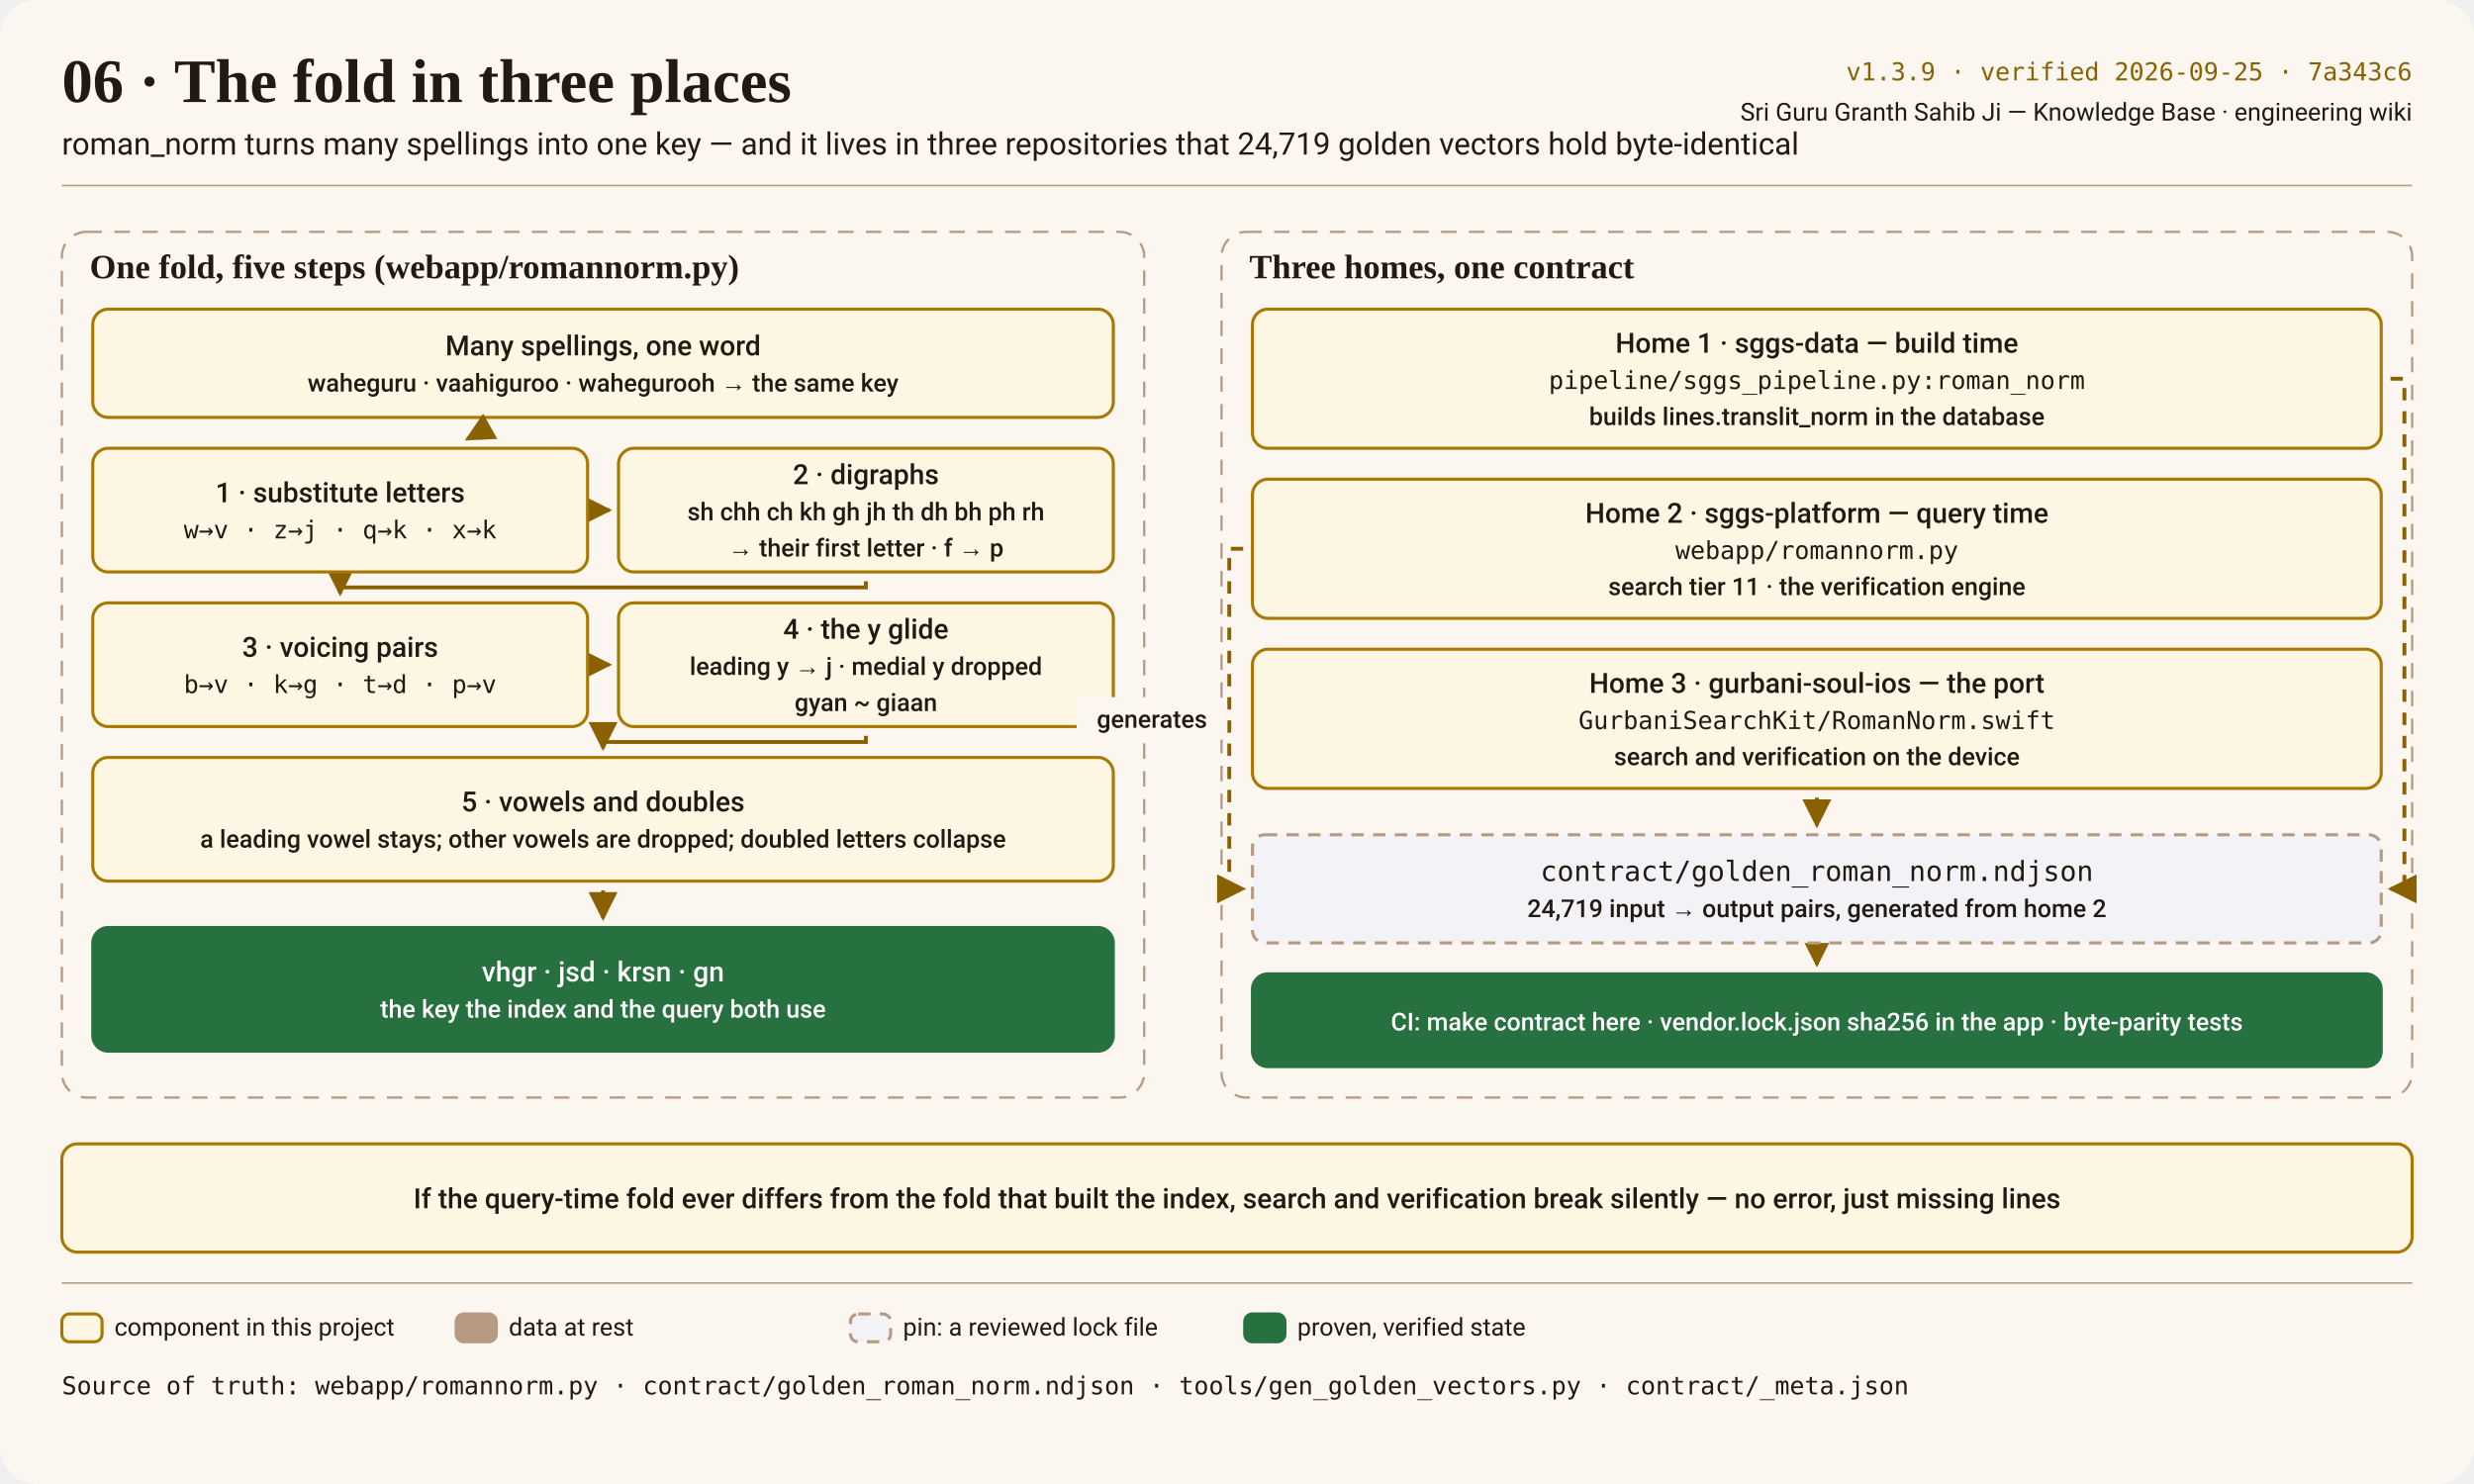
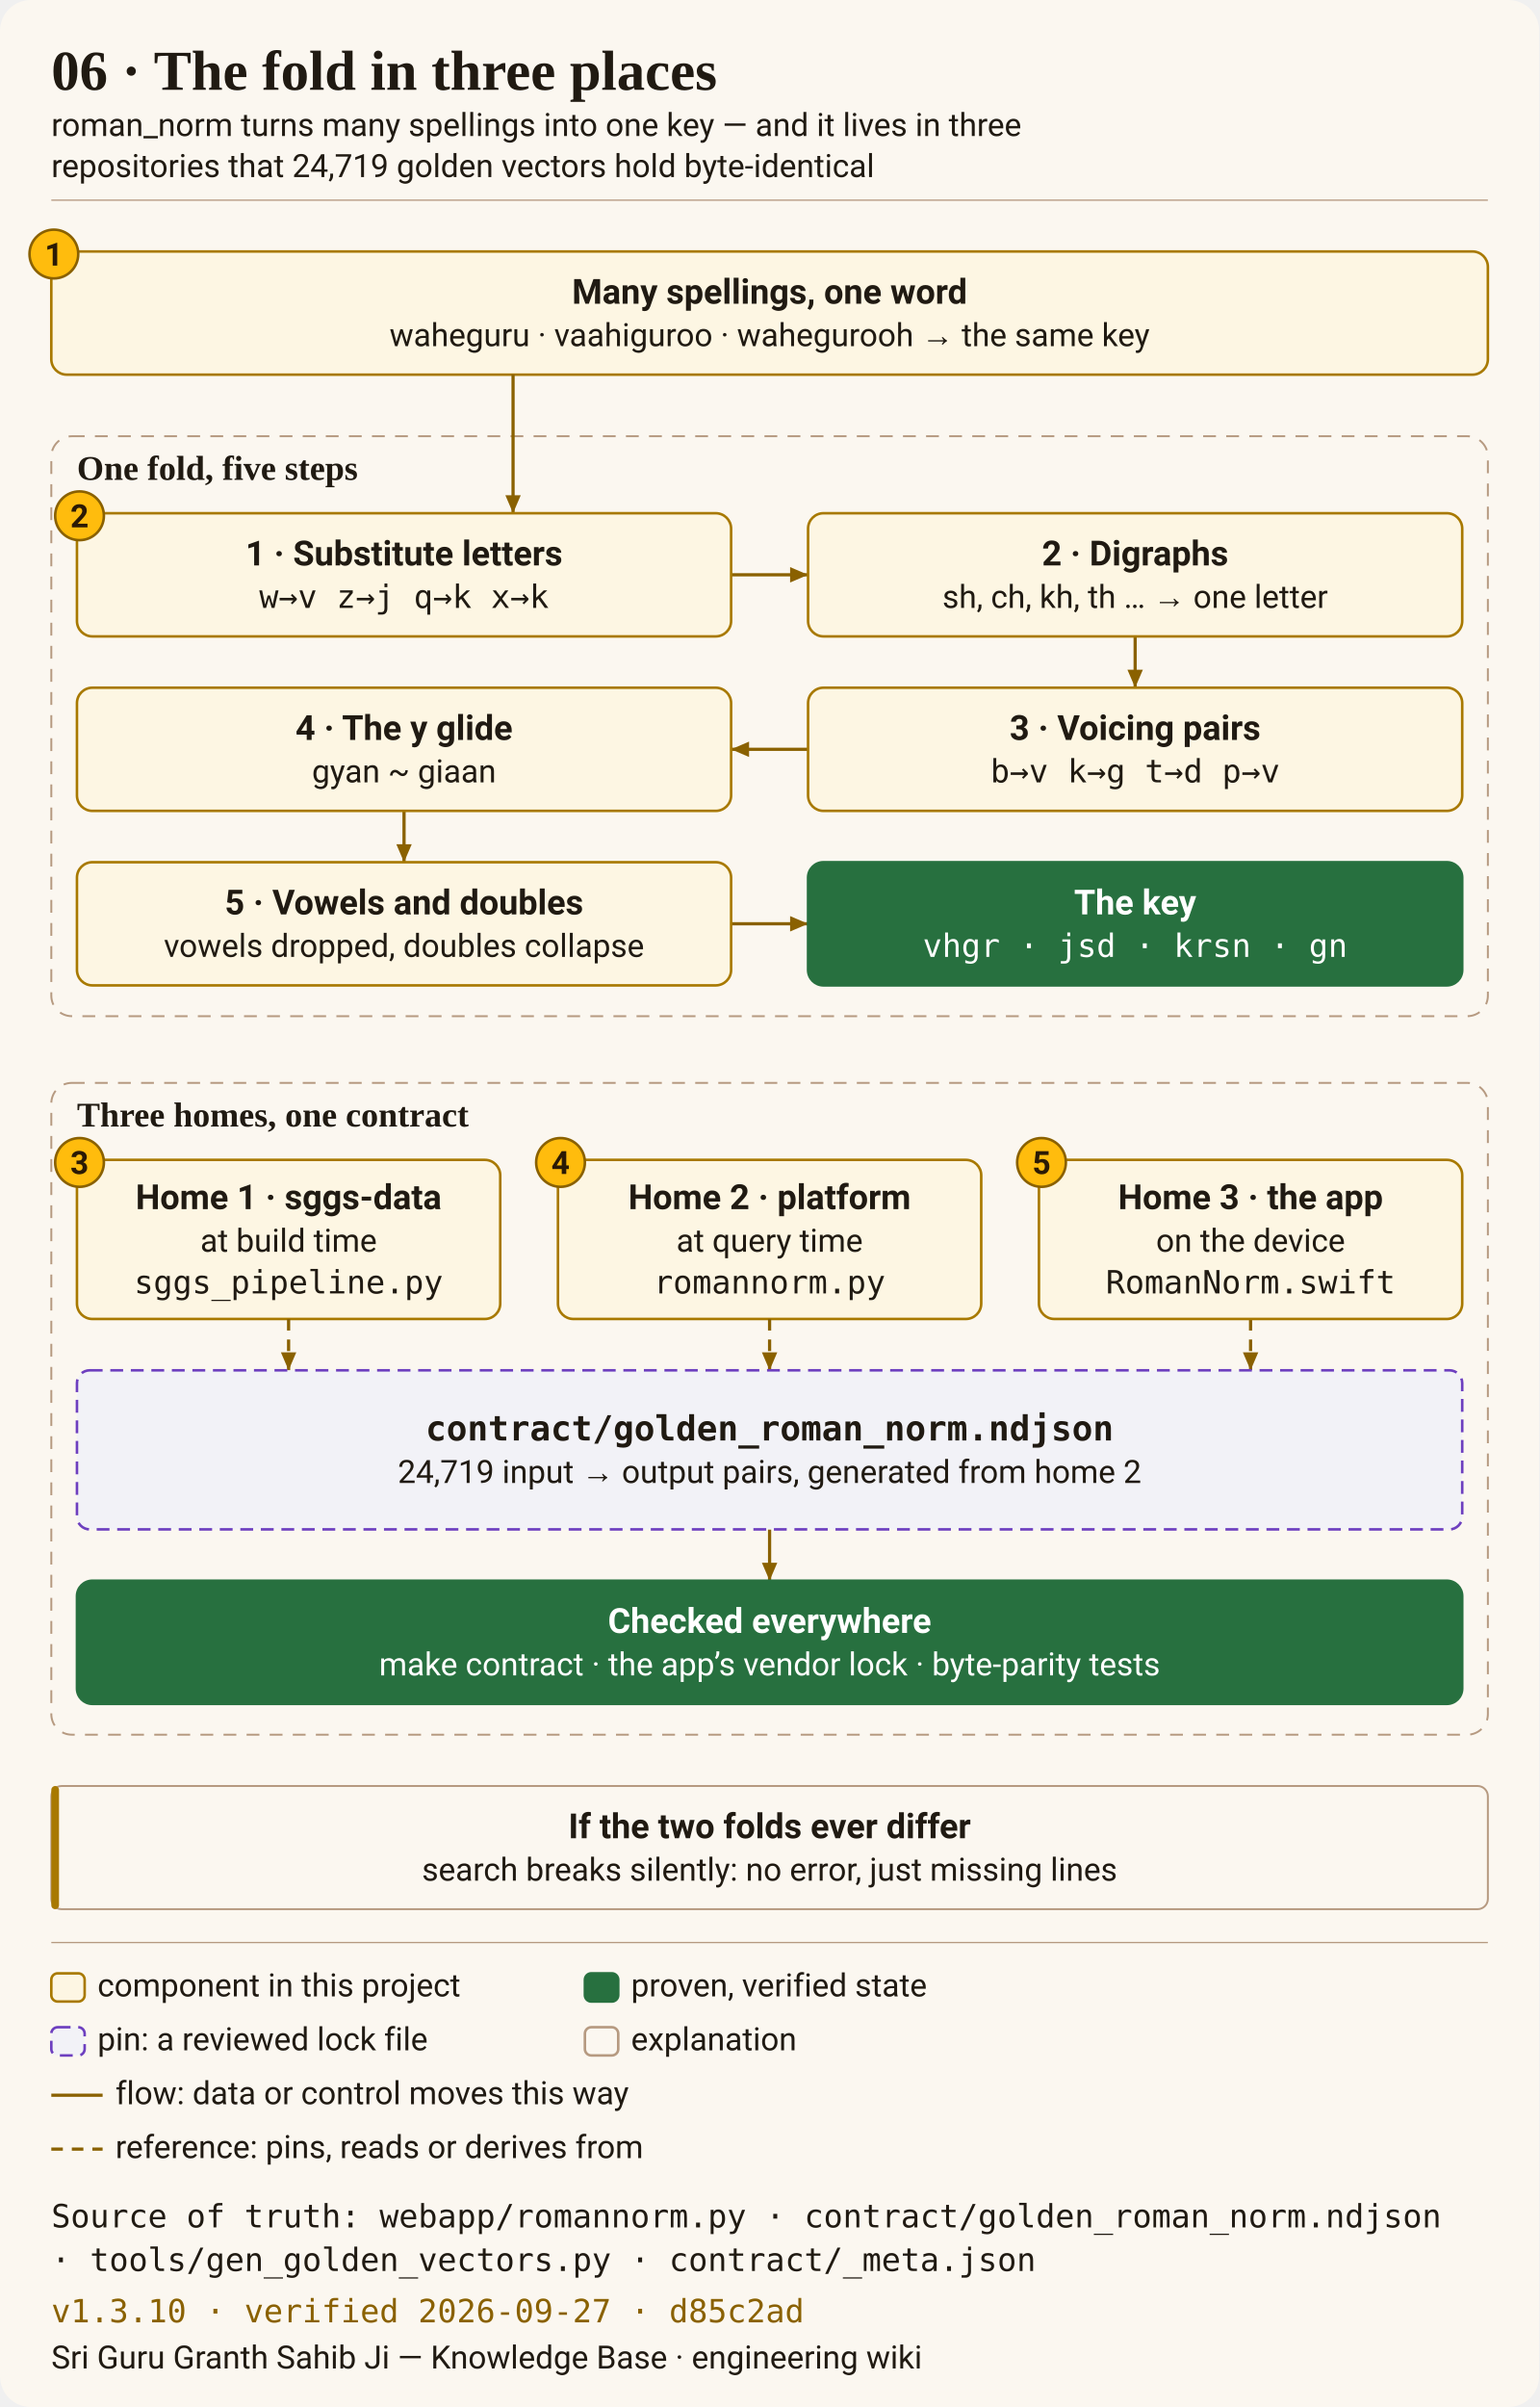
- <svg xmlns="http://www.w3.org/2000/svg" viewBox="0 0 1600 960" width="100%" role="img" aria-labelledby="pk-title-the-fold-in-three-places pk-desc-the-fold-in-three-places" class="poster-svg" data-poster="the-fold-in-three-places">
+ <svg xmlns="http://www.w3.org/2000/svg" viewBox="0 0 1200 1876" width="100%" role="img" aria-labelledby="pk-title-the-fold-in-three-places pk-desc-the-fold-in-three-places" class="poster-svg" data-poster="the-fold-in-three-places" data-kit="2">
  <defs>
-     <marker id="pk-arrow" viewBox="0 0 12 12" refX="10" refY="6" markerWidth="9" markerHeight="9" orient="auto-start-reverse">
-       <path d="M1 1 L11 6 L1 11 z" fill="var(--poster-accent-text, #8A6100)" />
+     <marker id="pk2-arrow" viewBox="0 0 14 14" refX="14" refY="7" markerWidth="14" markerHeight="14" markerUnits="userSpaceOnUse" orient="auto-start-reverse">
+       <path d="M0 1 L14 7 L0 13 z" fill="var(--poster-accent-text, #8A6100)" />
    </marker>
  </defs>
  <style>
  .poster-svg { font-family: ui-sans-serif, system-ui, -apple-system, "Segoe UI", Roboto, Arial, sans-serif; }
-   .pk-step.is-dim { opacity: 0.22; transition: opacity 240ms ease; }
-   .pk-step.is-active rect, .pk-step.is-active ellipse { filter: drop-shadow(0 0 6px var(--poster-accent-fill, #FFBC0D)); }
-   @media (prefers-reduced-motion: reduce) { .pk-step.is-dim { transition: none; } }
+   .pk-step { transition: opacity 240ms ease; }
+   .pk-step.is-past { opacity: 0.45; }
+   .pk-step.is-future { opacity: 0.1; }
+   .pk-step.is-active .pk-shape { stroke: var(--poster-accent-fill, #FFBC0D); stroke-width: 4; }
+   .pk-step.is-active .pk-edge { stroke-width: 4; }
+   @media (prefers-reduced-motion: reduce) { .pk-step { transition: none; } }
</style>
-   <rect x="0" y="0" width="1600" height="960" rx="24" fill="var(--poster-paper, #FBF7F0)" />
-   <text x="40" y="66" font-family="&quot;Source Serif 4&quot;, Georgia, &quot;Times New Roman&quot;, serif" font-size="40" font-weight="600" fill="var(--poster-ink, #201A12)">06 · The fold in three places</text>
-   <text x="40" y="100" font-family="ui-sans-serif, system-ui, -apple-system, &quot;Segoe UI&quot;, Roboto, Arial, sans-serif" font-size="20" fill="var(--poster-ink, #201A12)">roman_norm turns many spellings into one key — and it lives in three repositories that 24,719 golden vectors hold byte-identical</text>
-   <text x="1560" y="52" text-anchor="end" font-family="ui-monospace, &quot;SF Mono&quot;, Menlo, Consolas, monospace" font-size="16" fill="var(--poster-accent-text, #8A6100)">v1.3.9 · verified 2026-09-25 · 7a343c6</text>
-   <text x="1560" y="78" text-anchor="end" font-family="ui-sans-serif, system-ui, -apple-system, &quot;Segoe UI&quot;, Roboto, Arial, sans-serif" font-size="16" fill="var(--poster-ink, #201A12)">Sri Guru Granth Sahib Ji — Knowledge Base · engineering wiki</text>
-   <line x1="40" y1="120" x2="1560" y2="120" stroke="var(--poster-kraft, #B69A81)" stroke-width="1" />
+   <rect x="0" y="0" width="1200" height="1876" rx="24" fill="var(--poster-paper, #FBF7F0)" />
+   <text x="40" y="70.0" text-anchor="start" font-family="&quot;Source Serif 4&quot;, Georgia, &quot;Times New Roman&quot;, serif" font-size="44" font-weight="600" fill="var(--poster-ink, #201A12)">06 · The fold in three places</text>
+   <text x="40" y="106.0" text-anchor="start" font-family="ui-sans-serif, system-ui, -apple-system, &quot;Segoe UI&quot;, Roboto, Arial, sans-serif" font-size="25" font-weight="400" fill="var(--poster-ink, #201A12)">roman_norm turns many spellings into one key — and it lives in three</text>
+   <text x="40" y="138.0" text-anchor="start" font-family="ui-sans-serif, system-ui, -apple-system, &quot;Segoe UI&quot;, Roboto, Arial, sans-serif" font-size="25" font-weight="400" fill="var(--poster-ink, #201A12)">repositories that 24,719 golden vectors hold byte-identical</text>
+   <line x1="40" y1="156" x2="1160" y2="156" stroke="var(--poster-kraft, #B69A81)" stroke-width="1" />
  <g class="pk-group">
-     <rect x="40" y="150" width="700" height="560" rx="16" fill="var(--poster-paper, #FBF7F0)" stroke="var(--poster-kraft, #B69A81)" stroke-width="1.5" stroke-dasharray="10 8" />
-     <text x="58" y="180" font-family="&quot;Source Serif 4&quot;, Georgia, &quot;Times New Roman&quot;, serif" font-size="22" font-weight="600" fill="var(--poster-ink, #201A12)">One fold, five steps (webapp/romannorm.py)</text>
+     <rect x="40" y="340" width="1120" height="452" rx="16" fill="var(--poster-paper, #FBF7F0)" stroke="var(--poster-kraft, #B69A81)" stroke-width="1.5" stroke-dasharray="10 8" />
+     <text x="60" y="374.0" text-anchor="start" font-family="&quot;Source Serif 4&quot;, Georgia, &quot;Times New Roman&quot;, serif" font-size="27" font-weight="600" fill="var(--poster-ink, #201A12)">One fold, five steps</text>
  </g>
  <g class="pk-group">
-     <rect x="790" y="150" width="770" height="560" rx="16" fill="var(--poster-paper, #FBF7F0)" stroke="var(--poster-kraft, #B69A81)" stroke-width="1.5" stroke-dasharray="10 8" />
-     <text x="808" y="180" font-family="&quot;Source Serif 4&quot;, Georgia, &quot;Times New Roman&quot;, serif" font-size="22" font-weight="600" fill="var(--poster-ink, #201A12)">Three homes, one contract</text>
+     <rect x="40" y="844" width="1120" height="508" rx="16" fill="var(--poster-paper, #FBF7F0)" stroke="var(--poster-kraft, #B69A81)" stroke-width="1.5" stroke-dasharray="10 8" />
+     <text x="60" y="878.0" text-anchor="start" font-family="&quot;Source Serif 4&quot;, Georgia, &quot;Times New Roman&quot;, serif" font-size="27" font-weight="600" fill="var(--poster-ink, #201A12)">Three homes, one contract</text>
  </g>
  <g id="step-01" data-step="step-01" class="pk-step">
-     <rect x="60" y="200" width="660" height="70" rx="10" fill="var(--poster-paper-warm, #FDF6E3)" stroke="var(--poster-accent, #A87900)" stroke-width="2" />
-     <text x="390" y="229.9" text-anchor="middle" font-family="ui-sans-serif, system-ui, -apple-system, &quot;Segoe UI&quot;, Roboto, Arial, sans-serif" font-size="18" font-weight="500" fill="var(--poster-ink, #201A12)">Many spellings, one word</text>
-     <text x="390" y="253.3" text-anchor="middle" font-family="ui-sans-serif, system-ui, -apple-system, &quot;Segoe UI&quot;, Roboto, Arial, sans-serif" font-size="16" font-weight="500" fill="var(--poster-ink, #201A12)">waheguru · vaahiguroo · wahegurooh → the same key</text>
-     <rect x="40" y="740" width="1520" height="70" rx="10" fill="var(--poster-paper-warm, #FDF6E3)" stroke="var(--poster-accent, #A87900)" stroke-width="2" />
-     <text x="800" y="781.6" text-anchor="middle" font-family="ui-sans-serif, system-ui, -apple-system, &quot;Segoe UI&quot;, Roboto, Arial, sans-serif" font-size="18" font-weight="500" fill="var(--poster-ink, #201A12)">If the query-time fold ever differs from the fold that built the index, search and verification break silently — no error, just missing lines</text>
+     <g class="pk-node" data-node="in">
+       <rect class="pk-shape" x="40" y="196" width="1120" height="96" rx="12" fill="var(--poster-paper-warm, #FDF6E3)" stroke="var(--poster-accent, #A87900)" stroke-width="2" />
+       <text x="600" y="236.7" text-anchor="middle" font-family="ui-sans-serif, system-ui, -apple-system, &quot;Segoe UI&quot;, Roboto, Arial, sans-serif" font-size="27" font-weight="600" fill="var(--poster-ink, #201A12)">Many spellings, one word</text>
+       <text x="600" y="269.8" text-anchor="middle" font-family="ui-sans-serif, system-ui, -apple-system, &quot;Segoe UI&quot;, Roboto, Arial, sans-serif" font-size="25" font-weight="400" fill="var(--poster-ink, #201A12)">waheguru · vaahiguroo · wahegurooh → the same key</text>
+     </g>
+     <g class="pk-node" data-node="why">
+       <rect class="pk-shape" x="40" y="1392" width="1120" height="96" rx="8" fill="var(--poster-paper, #FBF7F0)" stroke="var(--poster-kraft, #B69A81)" stroke-width="1.5" />
+       <rect x="40" y="1392" width="6" height="96" rx="3" fill="var(--poster-accent, #A87900)" />
+       <text x="600" y="1432.7" text-anchor="middle" font-family="ui-sans-serif, system-ui, -apple-system, &quot;Segoe UI&quot;, Roboto, Arial, sans-serif" font-size="27" font-weight="600" fill="var(--poster-ink, #201A12)">If the two folds ever differ</text>
+       <text x="600" y="1465.8" text-anchor="middle" font-family="ui-sans-serif, system-ui, -apple-system, &quot;Segoe UI&quot;, Roboto, Arial, sans-serif" font-size="25" font-weight="400" fill="var(--poster-ink, #201A12)">search breaks silently: no error, just missing lines</text>
+     </g>
+     <g class="pk-badge" aria-hidden="true">
+       <circle cx="42" cy="198" r="19" fill="var(--poster-accent-fill, #FFBC0D)" stroke="var(--poster-accent-text, #8A6100)" stroke-width="2" />
+       <text x="42" y="207.0" text-anchor="middle" font-family="ui-sans-serif, system-ui, -apple-system, &quot;Segoe UI&quot;, Roboto, Arial, sans-serif" font-size="25" font-weight="700" fill="#2B1A05">1</text>
+     </g>
  </g>
  <g id="step-02" data-step="step-02" class="pk-step">
-     <path d="M316.6 276.0 L302.3 284.0" fill="none" stroke="var(--poster-accent-text, #8A6100)" stroke-width="2.5" marker-end="url(#pk-arrow)" />
-     <path d="M386.0 330.0 L394.0 330.0" fill="none" stroke="var(--poster-accent-text, #8A6100)" stroke-width="2.5" marker-end="url(#pk-arrow)" />
-     <path d="M560.0 376.0 L560.0 380.0 L220.0 380.0 L220.0 384.0" fill="none" stroke="var(--poster-accent-text, #8A6100)" stroke-width="2.5" marker-end="url(#pk-arrow)" />
-     <path d="M386.0 430.0 L394.0 430.0" fill="none" stroke="var(--poster-accent-text, #8A6100)" stroke-width="2.5" marker-end="url(#pk-arrow)" />
-     <path d="M560.0 476.0 L560.0 480.0 L390.0 480.0 L390.0 484.0" fill="none" stroke="var(--poster-accent-text, #8A6100)" stroke-width="2.5" marker-end="url(#pk-arrow)" />
-     <path d="M390.0 576.0 L390.0 594.0" fill="none" stroke="var(--poster-accent-text, #8A6100)" stroke-width="2.5" marker-end="url(#pk-arrow)" />
-     <rect x="60" y="290" width="320" height="80" rx="10" fill="var(--poster-paper-warm, #FDF6E3)" stroke="var(--poster-accent, #A87900)" stroke-width="2" />
-     <text x="220" y="324.9" text-anchor="middle" font-family="ui-sans-serif, system-ui, -apple-system, &quot;Segoe UI&quot;, Roboto, Arial, sans-serif" font-size="18" font-weight="500" fill="var(--poster-ink, #201A12)">1 · substitute letters</text>
-     <text x="220" y="348.3" text-anchor="middle" font-family="ui-monospace, &quot;SF Mono&quot;, Menlo, Consolas, monospace" font-size="16" font-weight="500" fill="var(--poster-ink, #201A12)">w→v · z→j · q→k · x→k</text>
-     <rect x="400" y="290" width="320" height="80" rx="10" fill="var(--poster-paper-warm, #FDF6E3)" stroke="var(--poster-accent, #A87900)" stroke-width="2" />
-     <text x="560" y="313.2" text-anchor="middle" font-family="ui-sans-serif, system-ui, -apple-system, &quot;Segoe UI&quot;, Roboto, Arial, sans-serif" font-size="18" font-weight="500" fill="var(--poster-ink, #201A12)">2 · digraphs</text>
-     <text x="560" y="336.6" text-anchor="middle" font-family="ui-sans-serif, system-ui, -apple-system, &quot;Segoe UI&quot;, Roboto, Arial, sans-serif" font-size="16" font-weight="500" fill="var(--poster-ink, #201A12)">sh chh ch kh gh jh th dh bh ph rh</text>
-     <text x="560" y="360.0" text-anchor="middle" font-family="ui-sans-serif, system-ui, -apple-system, &quot;Segoe UI&quot;, Roboto, Arial, sans-serif" font-size="16" font-weight="500" fill="var(--poster-ink, #201A12)">→ their first letter · f → p</text>
-     <rect x="60" y="390" width="320" height="80" rx="10" fill="var(--poster-paper-warm, #FDF6E3)" stroke="var(--poster-accent, #A87900)" stroke-width="2" />
-     <text x="220" y="424.9" text-anchor="middle" font-family="ui-sans-serif, system-ui, -apple-system, &quot;Segoe UI&quot;, Roboto, Arial, sans-serif" font-size="18" font-weight="500" fill="var(--poster-ink, #201A12)">3 · voicing pairs</text>
-     <text x="220" y="448.3" text-anchor="middle" font-family="ui-monospace, &quot;SF Mono&quot;, Menlo, Consolas, monospace" font-size="16" font-weight="500" fill="var(--poster-ink, #201A12)">b→v · k→g · t→d · p→v</text>
-     <rect x="400" y="390" width="320" height="80" rx="10" fill="var(--poster-paper-warm, #FDF6E3)" stroke="var(--poster-accent, #A87900)" stroke-width="2" />
-     <text x="560" y="413.2" text-anchor="middle" font-family="ui-sans-serif, system-ui, -apple-system, &quot;Segoe UI&quot;, Roboto, Arial, sans-serif" font-size="18" font-weight="500" fill="var(--poster-ink, #201A12)">4 · the y glide</text>
-     <text x="560" y="436.6" text-anchor="middle" font-family="ui-sans-serif, system-ui, -apple-system, &quot;Segoe UI&quot;, Roboto, Arial, sans-serif" font-size="16" font-weight="500" fill="var(--poster-ink, #201A12)">leading y → j · medial y dropped</text>
-     <text x="560" y="460.0" text-anchor="middle" font-family="ui-sans-serif, system-ui, -apple-system, &quot;Segoe UI&quot;, Roboto, Arial, sans-serif" font-size="16" font-weight="500" fill="var(--poster-ink, #201A12)">gyan ~ giaan</text>
-     <rect x="60" y="490" width="660" height="80" rx="10" fill="var(--poster-paper-warm, #FDF6E3)" stroke="var(--poster-accent, #A87900)" stroke-width="2" />
-     <text x="390" y="524.9" text-anchor="middle" font-family="ui-sans-serif, system-ui, -apple-system, &quot;Segoe UI&quot;, Roboto, Arial, sans-serif" font-size="18" font-weight="500" fill="var(--poster-ink, #201A12)">5 · vowels and doubles</text>
-     <text x="390" y="548.3" text-anchor="middle" font-family="ui-sans-serif, system-ui, -apple-system, &quot;Segoe UI&quot;, Roboto, Arial, sans-serif" font-size="16" font-weight="500" fill="var(--poster-ink, #201A12)">a leading vowel stays; other vowels are dropped; doubled letters collapse</text>
-     <rect x="60" y="600" width="660" height="80" rx="10" fill="var(--poster-positive, #27703F)" stroke="var(--poster-positive, #27703F)" stroke-width="2" />
-     <text x="390" y="634.9" text-anchor="middle" font-family="ui-sans-serif, system-ui, -apple-system, &quot;Segoe UI&quot;, Roboto, Arial, sans-serif" font-size="18" font-weight="500" fill="#FFFFFF">vhgr · jsd · krsn · gn</text>
-     <text x="390" y="658.3" text-anchor="middle" font-family="ui-sans-serif, system-ui, -apple-system, &quot;Segoe UI&quot;, Roboto, Arial, sans-serif" font-size="16" font-weight="500" fill="#FFFFFF">the key the index and the query both use</text>
+     <path class="pk-edge" d="M400 292 L400 400" fill="none" stroke="var(--poster-accent-text, #8A6100)" stroke-width="2.5" stroke-linejoin="round" marker-end="url(#pk2-arrow)" />
+     <path class="pk-edge" d="M570 448 L630 448" fill="none" stroke="var(--poster-accent-text, #8A6100)" stroke-width="2.5" stroke-linejoin="round" marker-end="url(#pk2-arrow)" />
+     <path class="pk-edge" d="M885 496 L885 536" fill="none" stroke="var(--poster-accent-text, #8A6100)" stroke-width="2.5" stroke-linejoin="round" marker-end="url(#pk2-arrow)" />
+     <path class="pk-edge" d="M630 584 L570 584" fill="none" stroke="var(--poster-accent-text, #8A6100)" stroke-width="2.5" stroke-linejoin="round" marker-end="url(#pk2-arrow)" />
+     <path class="pk-edge" d="M315 632 L315 672" fill="none" stroke="var(--poster-accent-text, #8A6100)" stroke-width="2.5" stroke-linejoin="round" marker-end="url(#pk2-arrow)" />
+     <path class="pk-edge" d="M570 720 L630 720" fill="none" stroke="var(--poster-accent-text, #8A6100)" stroke-width="2.5" stroke-linejoin="round" marker-end="url(#pk2-arrow)" />
+     <g class="pk-node" data-node="s1">
+       <rect class="pk-shape" x="60" y="400" width="510" height="96" rx="12" fill="var(--poster-paper-warm, #FDF6E3)" stroke="var(--poster-accent, #A87900)" stroke-width="2" />
+       <text x="315" y="440.7" text-anchor="middle" font-family="ui-sans-serif, system-ui, -apple-system, &quot;Segoe UI&quot;, Roboto, Arial, sans-serif" font-size="27" font-weight="600" fill="var(--poster-ink, #201A12)">1 · Substitute letters</text>
+       <text x="315" y="473.8" text-anchor="middle" font-family="ui-monospace, &quot;SF Mono&quot;, Menlo, Consolas, monospace" font-size="25" font-weight="400" fill="var(--poster-ink, #201A12)">w→v  z→j  q→k  x→k</text>
+     </g>
+     <g class="pk-node" data-node="s2">
+       <rect class="pk-shape" x="630" y="400" width="510" height="96" rx="12" fill="var(--poster-paper-warm, #FDF6E3)" stroke="var(--poster-accent, #A87900)" stroke-width="2" />
+       <text x="885" y="440.7" text-anchor="middle" font-family="ui-sans-serif, system-ui, -apple-system, &quot;Segoe UI&quot;, Roboto, Arial, sans-serif" font-size="27" font-weight="600" fill="var(--poster-ink, #201A12)">2 · Digraphs</text>
+       <text x="885" y="473.8" text-anchor="middle" font-family="ui-sans-serif, system-ui, -apple-system, &quot;Segoe UI&quot;, Roboto, Arial, sans-serif" font-size="25" font-weight="400" fill="var(--poster-ink, #201A12)">sh, ch, kh, th … → one letter</text>
+     </g>
+     <g class="pk-node" data-node="s3">
+       <rect class="pk-shape" x="630" y="536" width="510" height="96" rx="12" fill="var(--poster-paper-warm, #FDF6E3)" stroke="var(--poster-accent, #A87900)" stroke-width="2" />
+       <text x="885" y="576.7" text-anchor="middle" font-family="ui-sans-serif, system-ui, -apple-system, &quot;Segoe UI&quot;, Roboto, Arial, sans-serif" font-size="27" font-weight="600" fill="var(--poster-ink, #201A12)">3 · Voicing pairs</text>
+       <text x="885" y="609.8" text-anchor="middle" font-family="ui-monospace, &quot;SF Mono&quot;, Menlo, Consolas, monospace" font-size="25" font-weight="400" fill="var(--poster-ink, #201A12)">b→v  k→g  t→d  p→v</text>
+     </g>
+     <g class="pk-node" data-node="s4">
+       <rect class="pk-shape" x="60" y="536" width="510" height="96" rx="12" fill="var(--poster-paper-warm, #FDF6E3)" stroke="var(--poster-accent, #A87900)" stroke-width="2" />
+       <text x="315" y="576.7" text-anchor="middle" font-family="ui-sans-serif, system-ui, -apple-system, &quot;Segoe UI&quot;, Roboto, Arial, sans-serif" font-size="27" font-weight="600" fill="var(--poster-ink, #201A12)">4 · The y glide</text>
+       <text x="315" y="609.8" text-anchor="middle" font-family="ui-sans-serif, system-ui, -apple-system, &quot;Segoe UI&quot;, Roboto, Arial, sans-serif" font-size="25" font-weight="400" fill="var(--poster-ink, #201A12)">gyan ~ giaan</text>
+     </g>
+     <g class="pk-node" data-node="s5">
+       <rect class="pk-shape" x="60" y="672" width="510" height="96" rx="12" fill="var(--poster-paper-warm, #FDF6E3)" stroke="var(--poster-accent, #A87900)" stroke-width="2" />
+       <text x="315" y="712.7" text-anchor="middle" font-family="ui-sans-serif, system-ui, -apple-system, &quot;Segoe UI&quot;, Roboto, Arial, sans-serif" font-size="27" font-weight="600" fill="var(--poster-ink, #201A12)">5 · Vowels and doubles</text>
+       <text x="315" y="745.8" text-anchor="middle" font-family="ui-sans-serif, system-ui, -apple-system, &quot;Segoe UI&quot;, Roboto, Arial, sans-serif" font-size="25" font-weight="400" fill="var(--poster-ink, #201A12)">vowels dropped, doubles collapse</text>
+     </g>
+     <g class="pk-node" data-node="out">
+       <rect class="pk-shape" x="630" y="672" width="510" height="96" rx="12" fill="var(--poster-positive, #27703F)" stroke="var(--poster-positive, #27703F)" stroke-width="2" />
+       <text x="885" y="712.7" text-anchor="middle" font-family="ui-sans-serif, system-ui, -apple-system, &quot;Segoe UI&quot;, Roboto, Arial, sans-serif" font-size="27" font-weight="600" fill="var(--poster-on-strong, #FFFFFF)">The key</text>
+       <text x="885" y="745.8" text-anchor="middle" font-family="ui-monospace, &quot;SF Mono&quot;, Menlo, Consolas, monospace" font-size="25" font-weight="400" fill="var(--poster-on-strong, #FFFFFF)">vhgr · jsd · krsn · gn</text>
+     </g>
+     <g class="pk-badge" aria-hidden="true">
+       <circle cx="62" cy="402" r="19" fill="var(--poster-accent-fill, #FFBC0D)" stroke="var(--poster-accent-text, #8A6100)" stroke-width="2" />
+       <text x="62" y="411.0" text-anchor="middle" font-family="ui-sans-serif, system-ui, -apple-system, &quot;Segoe UI&quot;, Roboto, Arial, sans-serif" font-size="25" font-weight="700" fill="#2B1A05">2</text>
+     </g>
  </g>
  <g id="step-03" data-step="step-03" class="pk-step">
-     <rect x="810" y="200" width="730" height="90" rx="10" fill="var(--poster-paper-warm, #FDF6E3)" stroke="var(--poster-accent, #A87900)" stroke-width="2" />
-     <text x="1175" y="228.2" text-anchor="middle" font-family="ui-sans-serif, system-ui, -apple-system, &quot;Segoe UI&quot;, Roboto, Arial, sans-serif" font-size="18" font-weight="500" fill="var(--poster-ink, #201A12)">Home 1 · sggs-data — build time</text>
-     <text x="1175" y="251.6" text-anchor="middle" font-family="ui-monospace, &quot;SF Mono&quot;, Menlo, Consolas, monospace" font-size="16" font-weight="500" fill="var(--poster-ink, #201A12)">pipeline/sggs_pipeline.py:roman_norm</text>
-     <text x="1175" y="275.0" text-anchor="middle" font-family="ui-sans-serif, system-ui, -apple-system, &quot;Segoe UI&quot;, Roboto, Arial, sans-serif" font-size="16" font-weight="500" fill="var(--poster-ink, #201A12)">builds lines.translit_norm in the database</text>
+     <g class="pk-node" data-node="h1">
+       <rect class="pk-shape" x="60" y="904" width="330" height="124" rx="12" fill="var(--poster-paper-warm, #FDF6E3)" stroke="var(--poster-accent, #A87900)" stroke-width="2" />
+       <text x="225" y="942.4" text-anchor="middle" font-family="ui-sans-serif, system-ui, -apple-system, &quot;Segoe UI&quot;, Roboto, Arial, sans-serif" font-size="27" font-weight="600" fill="var(--poster-ink, #201A12)">Home 1 · sggs-data</text>
+       <text x="225" y="975.6" text-anchor="middle" font-family="ui-sans-serif, system-ui, -apple-system, &quot;Segoe UI&quot;, Roboto, Arial, sans-serif" font-size="25" font-weight="400" fill="var(--poster-ink, #201A12)">at build time</text>
+       <text x="225" y="1008.1" text-anchor="middle" font-family="ui-monospace, &quot;SF Mono&quot;, Menlo, Consolas, monospace" font-size="25" font-weight="400" fill="var(--poster-ink, #201A12)">sggs_pipeline.py</text>
+     </g>
+     <g class="pk-badge" aria-hidden="true">
+       <circle cx="62" cy="906" r="19" fill="var(--poster-accent-fill, #FFBC0D)" stroke="var(--poster-accent-text, #8A6100)" stroke-width="2" />
+       <text x="62" y="915.0" text-anchor="middle" font-family="ui-sans-serif, system-ui, -apple-system, &quot;Segoe UI&quot;, Roboto, Arial, sans-serif" font-size="25" font-weight="700" fill="#2B1A05">3</text>
+     </g>
  </g>
  <g id="step-04" data-step="step-04" class="pk-step">
-     <rect x="810" y="310" width="730" height="90" rx="10" fill="var(--poster-paper-warm, #FDF6E3)" stroke="var(--poster-accent, #A87900)" stroke-width="2" />
-     <text x="1175" y="338.2" text-anchor="middle" font-family="ui-sans-serif, system-ui, -apple-system, &quot;Segoe UI&quot;, Roboto, Arial, sans-serif" font-size="18" font-weight="500" fill="var(--poster-ink, #201A12)">Home 2 · sggs-platform — query time</text>
-     <text x="1175" y="361.6" text-anchor="middle" font-family="ui-monospace, &quot;SF Mono&quot;, Menlo, Consolas, monospace" font-size="16" font-weight="500" fill="var(--poster-ink, #201A12)">webapp/romannorm.py</text>
-     <text x="1175" y="385.0" text-anchor="middle" font-family="ui-sans-serif, system-ui, -apple-system, &quot;Segoe UI&quot;, Roboto, Arial, sans-serif" font-size="16" font-weight="500" fill="var(--poster-ink, #201A12)">search tier 11 · the verification engine</text>
+     <g class="pk-node" data-node="h2">
+       <rect class="pk-shape" x="435" y="904" width="330" height="124" rx="12" fill="var(--poster-paper-warm, #FDF6E3)" stroke="var(--poster-accent, #A87900)" stroke-width="2" />
+       <text x="600" y="942.4" text-anchor="middle" font-family="ui-sans-serif, system-ui, -apple-system, &quot;Segoe UI&quot;, Roboto, Arial, sans-serif" font-size="27" font-weight="600" fill="var(--poster-ink, #201A12)">Home 2 · platform</text>
+       <text x="600" y="975.6" text-anchor="middle" font-family="ui-sans-serif, system-ui, -apple-system, &quot;Segoe UI&quot;, Roboto, Arial, sans-serif" font-size="25" font-weight="400" fill="var(--poster-ink, #201A12)">at query time</text>
+       <text x="600" y="1008.1" text-anchor="middle" font-family="ui-monospace, &quot;SF Mono&quot;, Menlo, Consolas, monospace" font-size="25" font-weight="400" fill="var(--poster-ink, #201A12)">romannorm.py</text>
+     </g>
+     <g class="pk-badge" aria-hidden="true">
+       <circle cx="437" cy="906" r="19" fill="var(--poster-accent-fill, #FFBC0D)" stroke="var(--poster-accent-text, #8A6100)" stroke-width="2" />
+       <text x="437" y="915.0" text-anchor="middle" font-family="ui-sans-serif, system-ui, -apple-system, &quot;Segoe UI&quot;, Roboto, Arial, sans-serif" font-size="25" font-weight="700" fill="#2B1A05">4</text>
+     </g>
  </g>
  <g id="step-05" data-step="step-05" class="pk-step">
-     <path d="M1546.0 245.0 L1555.0 245.0 L1555.0 575.0 L1546.0 575.0" fill="none" stroke="var(--poster-accent-text, #8A6100)" stroke-width="2.5" stroke-dasharray="8 7" marker-end="url(#pk-arrow)" />
-     <path d="M804.0 355.0 L795.0 355.0 L795.0 575.0 L804.0 575.0" fill="none" stroke="var(--poster-accent-text, #8A6100)" stroke-width="2.5" stroke-dasharray="8 7" marker-end="url(#pk-arrow)" />
-     <rect x="696.3" y="451.0" width="97.4" height="28" rx="6" fill="var(--poster-paper, #FBF7F0)" stroke="none" />
-     <text x="745" y="470.8" text-anchor="middle" font-family="ui-sans-serif, system-ui, -apple-system, &quot;Segoe UI&quot;, Roboto, Arial, sans-serif" font-size="16" font-weight="500" fill="var(--poster-ink, #201A12)">generates</text>
-     <path d="M1175.0 516.0 L1175.0 534.0" fill="none" stroke="var(--poster-accent-text, #8A6100)" stroke-width="2.5" stroke-dasharray="8 7" marker-end="url(#pk-arrow)" />
-     <path d="M1175.0 616.0 L1175.0 624.0" fill="none" stroke="var(--poster-accent-text, #8A6100)" stroke-width="2.5" marker-end="url(#pk-arrow)" />
-     <rect x="810" y="420" width="730" height="90" rx="10" fill="var(--poster-paper-warm, #FDF6E3)" stroke="var(--poster-accent, #A87900)" stroke-width="2" />
-     <text x="1175" y="448.2" text-anchor="middle" font-family="ui-sans-serif, system-ui, -apple-system, &quot;Segoe UI&quot;, Roboto, Arial, sans-serif" font-size="18" font-weight="500" fill="var(--poster-ink, #201A12)">Home 3 · gurbani-soul-ios — the port</text>
-     <text x="1175" y="471.6" text-anchor="middle" font-family="ui-monospace, &quot;SF Mono&quot;, Menlo, Consolas, monospace" font-size="16" font-weight="500" fill="var(--poster-ink, #201A12)">GurbaniSearchKit/RomanNorm.swift</text>
-     <text x="1175" y="495.0" text-anchor="middle" font-family="ui-sans-serif, system-ui, -apple-system, &quot;Segoe UI&quot;, Roboto, Arial, sans-serif" font-size="16" font-weight="500" fill="var(--poster-ink, #201A12)">search and verification on the device</text>
-     <rect x="810" y="540" width="730" height="70" rx="8" fill="var(--poster-canvas, #F2F2F7)" stroke="var(--poster-kraft, #B69A81)" stroke-width="2" stroke-dasharray="8 6" />
-     <text x="1175" y="569.9" text-anchor="middle" font-family="ui-monospace, &quot;SF Mono&quot;, Menlo, Consolas, monospace" font-size="18" font-weight="500" fill="var(--poster-ink, #201A12)">contract/golden_roman_norm.ndjson</text>
-     <text x="1175" y="593.3" text-anchor="middle" font-family="ui-sans-serif, system-ui, -apple-system, &quot;Segoe UI&quot;, Roboto, Arial, sans-serif" font-size="16" font-weight="500" fill="var(--poster-ink, #201A12)">24,719 input → output pairs, generated from home 2</text>
-     <rect x="810" y="630" width="730" height="60" rx="10" fill="var(--poster-positive, #27703F)" stroke="var(--poster-positive, #27703F)" stroke-width="2" />
-     <text x="1175" y="666.6" text-anchor="middle" font-family="ui-sans-serif, system-ui, -apple-system, &quot;Segoe UI&quot;, Roboto, Arial, sans-serif" font-size="16" font-weight="500" fill="#FFFFFF">CI: make contract here · vendor.lock.json sha256 in the app · byte-parity tests</text>
+     <path class="pk-edge" d="M225 1028 L225 1068" fill="none" stroke="var(--poster-accent-text, #8A6100)" stroke-width="2.5" stroke-linejoin="round" stroke-dasharray="9 7" marker-end="url(#pk2-arrow)" />
+     <path class="pk-edge" d="M600 1028 L600 1068" fill="none" stroke="var(--poster-accent-text, #8A6100)" stroke-width="2.5" stroke-linejoin="round" stroke-dasharray="9 7" marker-end="url(#pk2-arrow)" />
+     <path class="pk-edge" d="M975 1028 L975 1068" fill="none" stroke="var(--poster-accent-text, #8A6100)" stroke-width="2.5" stroke-linejoin="round" stroke-dasharray="9 7" marker-end="url(#pk2-arrow)" />
+     <path class="pk-edge" d="M600 1192 L600 1232" fill="none" stroke="var(--poster-accent-text, #8A6100)" stroke-width="2.5" stroke-linejoin="round" marker-end="url(#pk2-arrow)" />
+     <g class="pk-node" data-node="h3">
+       <rect class="pk-shape" x="810" y="904" width="330" height="124" rx="12" fill="var(--poster-paper-warm, #FDF6E3)" stroke="var(--poster-accent, #A87900)" stroke-width="2" />
+       <text x="975" y="942.4" text-anchor="middle" font-family="ui-sans-serif, system-ui, -apple-system, &quot;Segoe UI&quot;, Roboto, Arial, sans-serif" font-size="27" font-weight="600" fill="var(--poster-ink, #201A12)">Home 3 · the app</text>
+       <text x="975" y="975.6" text-anchor="middle" font-family="ui-sans-serif, system-ui, -apple-system, &quot;Segoe UI&quot;, Roboto, Arial, sans-serif" font-size="25" font-weight="400" fill="var(--poster-ink, #201A12)">on the device</text>
+       <text x="975" y="1008.1" text-anchor="middle" font-family="ui-monospace, &quot;SF Mono&quot;, Menlo, Consolas, monospace" font-size="25" font-weight="400" fill="var(--poster-ink, #201A12)">RomanNorm.swift</text>
+     </g>
+     <g class="pk-node" data-node="pin">
+       <rect class="pk-shape" x="60" y="1068" width="1080" height="124" rx="10" fill="var(--poster-canvas, #F2F2F7)" stroke="var(--poster-special, #6D3FBF)" stroke-width="2" stroke-dasharray="10 6" />
+       <text x="600" y="1122.7" text-anchor="middle" font-family="ui-monospace, &quot;SF Mono&quot;, Menlo, Consolas, monospace" font-size="27" font-weight="600" fill="var(--poster-ink, #201A12)">contract/golden_roman_norm.ndjson</text>
+       <text x="600" y="1155.8" text-anchor="middle" font-family="ui-sans-serif, system-ui, -apple-system, &quot;Segoe UI&quot;, Roboto, Arial, sans-serif" font-size="25" font-weight="400" fill="var(--poster-ink, #201A12)">24,719 input → output pairs, generated from home 2</text>
+     </g>
+     <g class="pk-node" data-node="gate">
+       <rect class="pk-shape" x="60" y="1232" width="1080" height="96" rx="12" fill="var(--poster-positive, #27703F)" stroke="var(--poster-positive, #27703F)" stroke-width="2" />
+       <text x="600" y="1272.7" text-anchor="middle" font-family="ui-sans-serif, system-ui, -apple-system, &quot;Segoe UI&quot;, Roboto, Arial, sans-serif" font-size="27" font-weight="600" fill="var(--poster-on-strong, #FFFFFF)">Checked everywhere</text>
+       <text x="600" y="1305.8" text-anchor="middle" font-family="ui-sans-serif, system-ui, -apple-system, &quot;Segoe UI&quot;, Roboto, Arial, sans-serif" font-size="25" font-weight="400" fill="var(--poster-on-strong, #FFFFFF)">make contract · the app’s vendor lock · byte-parity tests</text>
+     </g>
+     <g class="pk-badge" aria-hidden="true">
+       <circle cx="812" cy="906" r="19" fill="var(--poster-accent-fill, #FFBC0D)" stroke="var(--poster-accent-text, #8A6100)" stroke-width="2" />
+       <text x="812" y="915.0" text-anchor="middle" font-family="ui-sans-serif, system-ui, -apple-system, &quot;Segoe UI&quot;, Roboto, Arial, sans-serif" font-size="25" font-weight="700" fill="#2B1A05">5</text>
+     </g>
  </g>
-   <line x1="40" y1="830" x2="1560" y2="830" stroke="var(--poster-kraft, #B69A81)" stroke-width="1" />
+   <line x1="40" y1="1514" x2="1160" y2="1514" stroke="var(--poster-kraft, #B69A81)" stroke-width="1" />
  <g class="pk-legend">
-     <rect x="40" y="850" width="26" height="18" rx="5" fill="var(--poster-paper-warm, #FDF6E3)" stroke="var(--poster-accent, #A87900)" stroke-width="2" />
-     <text x="74" y="864" font-family="ui-sans-serif, system-ui, -apple-system, &quot;Segoe UI&quot;, Roboto, Arial, sans-serif" font-size="16" fill="var(--poster-ink, #201A12)">component in this project</text>
-     <rect x="295" y="850" width="26" height="18" rx="5" fill="var(--poster-kraft, #B69A81)" stroke="var(--poster-kraft, #B69A81)" stroke-width="2" />
-     <text x="329" y="864" font-family="ui-sans-serif, system-ui, -apple-system, &quot;Segoe UI&quot;, Roboto, Arial, sans-serif" font-size="16" fill="var(--poster-ink, #201A12)">data at rest</text>
-     <rect x="550" y="850" width="26" height="18" rx="5" fill="var(--poster-canvas, #F2F2F7)" stroke="var(--poster-kraft, #B69A81)" stroke-width="2" stroke-dasharray="8 6" />
-     <text x="584" y="864" font-family="ui-sans-serif, system-ui, -apple-system, &quot;Segoe UI&quot;, Roboto, Arial, sans-serif" font-size="16" fill="var(--poster-ink, #201A12)">pin: a reviewed lock file</text>
-     <rect x="805" y="850" width="26" height="18" rx="5" fill="var(--poster-positive, #27703F)" stroke="var(--poster-positive, #27703F)" stroke-width="2" />
-     <text x="839" y="864" font-family="ui-sans-serif, system-ui, -apple-system, &quot;Segoe UI&quot;, Roboto, Arial, sans-serif" font-size="16" fill="var(--poster-ink, #201A12)">proven, verified state</text>
+     <rect x="40" y="1538" width="26" height="22" rx="5" fill="var(--poster-paper-warm, #FDF6E3)" stroke="var(--poster-accent, #A87900)" stroke-width="2" />
+     <text x="76" y="1556.0" text-anchor="start" font-family="ui-sans-serif, system-ui, -apple-system, &quot;Segoe UI&quot;, Roboto, Arial, sans-serif" font-size="25" font-weight="400" fill="var(--poster-ink, #201A12)">component in this project</text>
+     <rect x="456" y="1538" width="26" height="22" rx="5" fill="var(--poster-positive, #27703F)" stroke="var(--poster-positive, #27703F)" stroke-width="2" />
+     <text x="492" y="1556.0" text-anchor="start" font-family="ui-sans-serif, system-ui, -apple-system, &quot;Segoe UI&quot;, Roboto, Arial, sans-serif" font-size="25" font-weight="400" fill="var(--poster-ink, #201A12)">proven, verified state</text>
+     <rect x="40" y="1580" width="26" height="22" rx="5" fill="var(--poster-canvas, #F2F2F7)" stroke="var(--poster-special, #6D3FBF)" stroke-width="2" stroke-dasharray="10 6" />
+     <text x="76" y="1598.0" text-anchor="start" font-family="ui-sans-serif, system-ui, -apple-system, &quot;Segoe UI&quot;, Roboto, Arial, sans-serif" font-size="25" font-weight="400" fill="var(--poster-ink, #201A12)">pin: a reviewed lock file</text>
+     <rect x="456" y="1580" width="26" height="22" rx="5" fill="var(--poster-paper, #FBF7F0)" stroke="var(--poster-kraft, #B69A81)" stroke-width="2" />
+     <text x="492" y="1598.0" text-anchor="start" font-family="ui-sans-serif, system-ui, -apple-system, &quot;Segoe UI&quot;, Roboto, Arial, sans-serif" font-size="25" font-weight="400" fill="var(--poster-ink, #201A12)">explanation</text>
+     <line x1="40" y1="1633" x2="80" y2="1633" stroke="var(--poster-accent-text, #8A6100)" stroke-width="2.5" />
+     <text x="90" y="1640.0" text-anchor="start" font-family="ui-sans-serif, system-ui, -apple-system, &quot;Segoe UI&quot;, Roboto, Arial, sans-serif" font-size="25" font-weight="400" fill="var(--poster-ink, #201A12)">flow: data or control moves this way</text>
+     <line x1="40" y1="1675" x2="80" y2="1675" stroke="var(--poster-accent-text, #8A6100)" stroke-width="2.5" stroke-dasharray="9 7" />
+     <text x="90" y="1682.0" text-anchor="start" font-family="ui-sans-serif, system-ui, -apple-system, &quot;Segoe UI&quot;, Roboto, Arial, sans-serif" font-size="25" font-weight="400" fill="var(--poster-ink, #201A12)">reference: pins, reads or derives from</text>
  </g>
-   <text x="40" y="902" font-family="ui-monospace, &quot;SF Mono&quot;, Menlo, Consolas, monospace" font-size="16" fill="var(--poster-ink, #201A12)">Source of truth: webapp/romannorm.py · contract/golden_roman_norm.ndjson · tools/gen_golden_vectors.py · contract/_meta.json</text>
+   <text x="40" y="1736.0" text-anchor="start" font-family="ui-monospace, &quot;SF Mono&quot;, Menlo, Consolas, monospace" font-size="25" font-weight="400" fill="var(--poster-ink, #201A12)">Source of truth: webapp/romannorm.py · contract/golden_roman_norm.ndjson</text>
+   <text x="40" y="1770.0" text-anchor="start" font-family="ui-monospace, &quot;SF Mono&quot;, Menlo, Consolas, monospace" font-size="25" font-weight="400" fill="var(--poster-ink, #201A12)">· tools/gen_golden_vectors.py · contract/_meta.json</text>
+   <text x="40" y="1810.0" text-anchor="start" font-family="ui-monospace, &quot;SF Mono&quot;, Menlo, Consolas, monospace" font-size="25" font-weight="400" fill="var(--poster-accent-text, #8A6100)">v1.3.10 · verified 2026-09-27 · d85c2ad</text>
+   <text x="40" y="1846.0" text-anchor="start" font-family="ui-sans-serif, system-ui, -apple-system, &quot;Segoe UI&quot;, Roboto, Arial, sans-serif" font-size="25" font-weight="400" fill="var(--poster-ink, #201A12)">Sri Guru Granth Sahib Ji — Knowledge Base · engineering wiki</text>
</svg>
